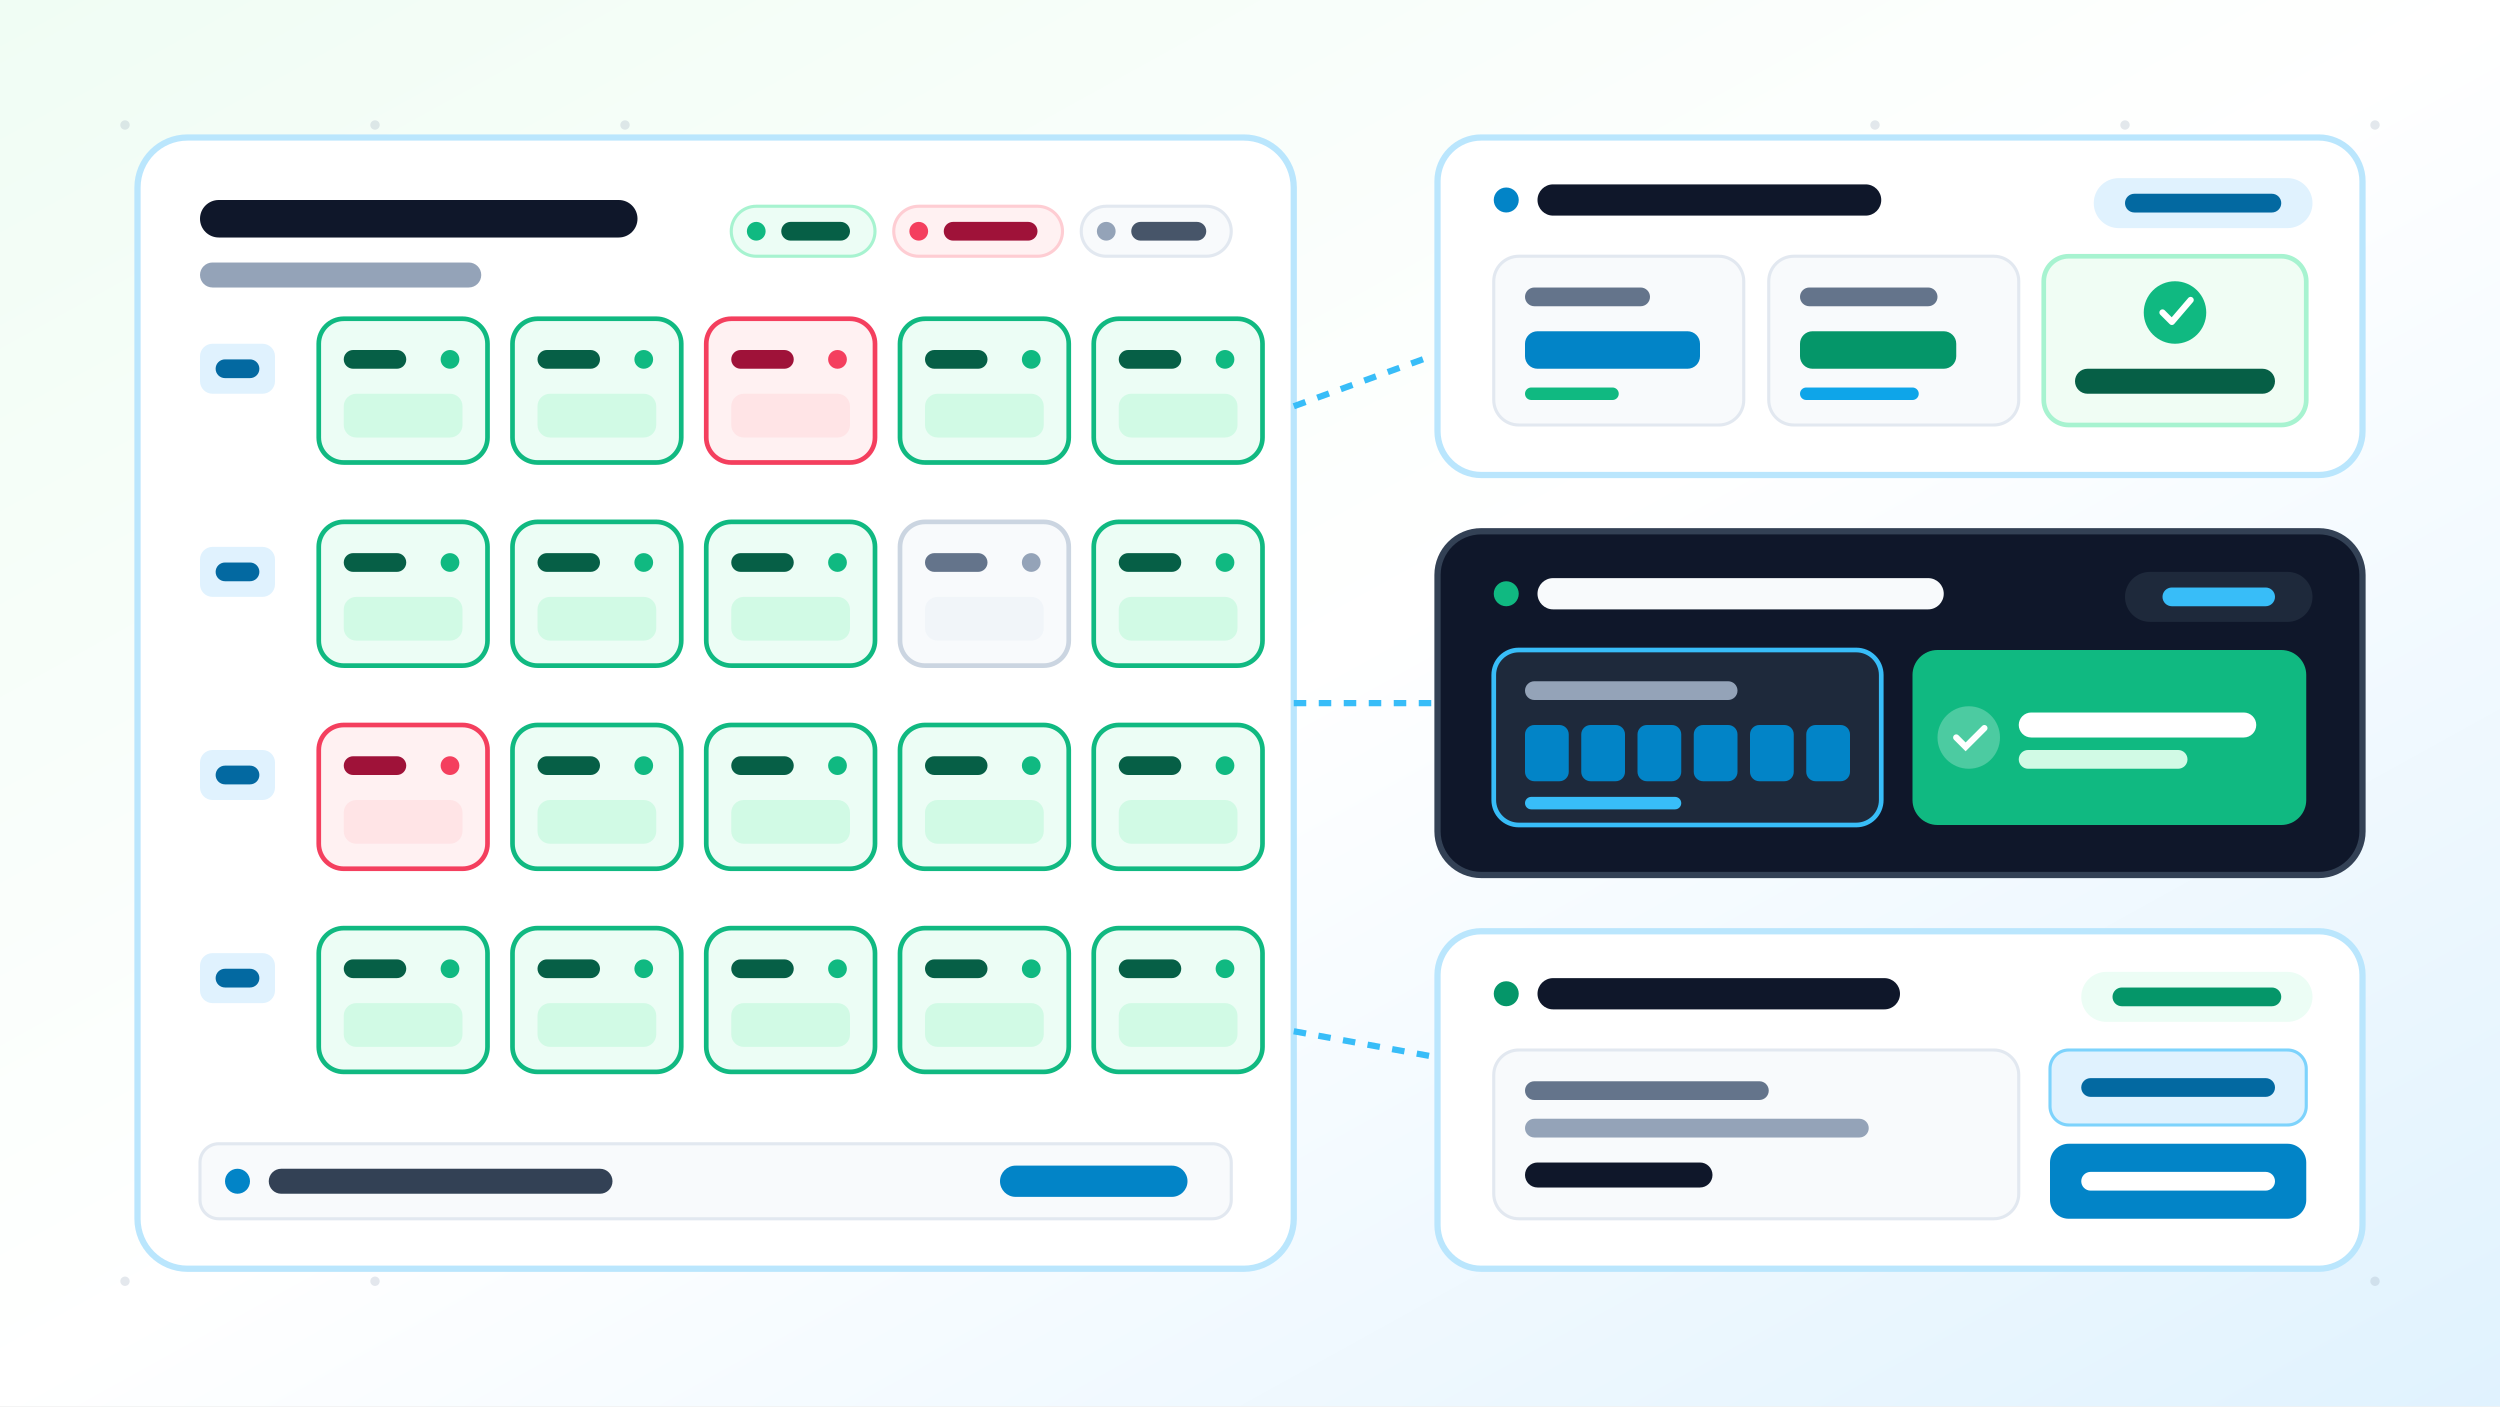
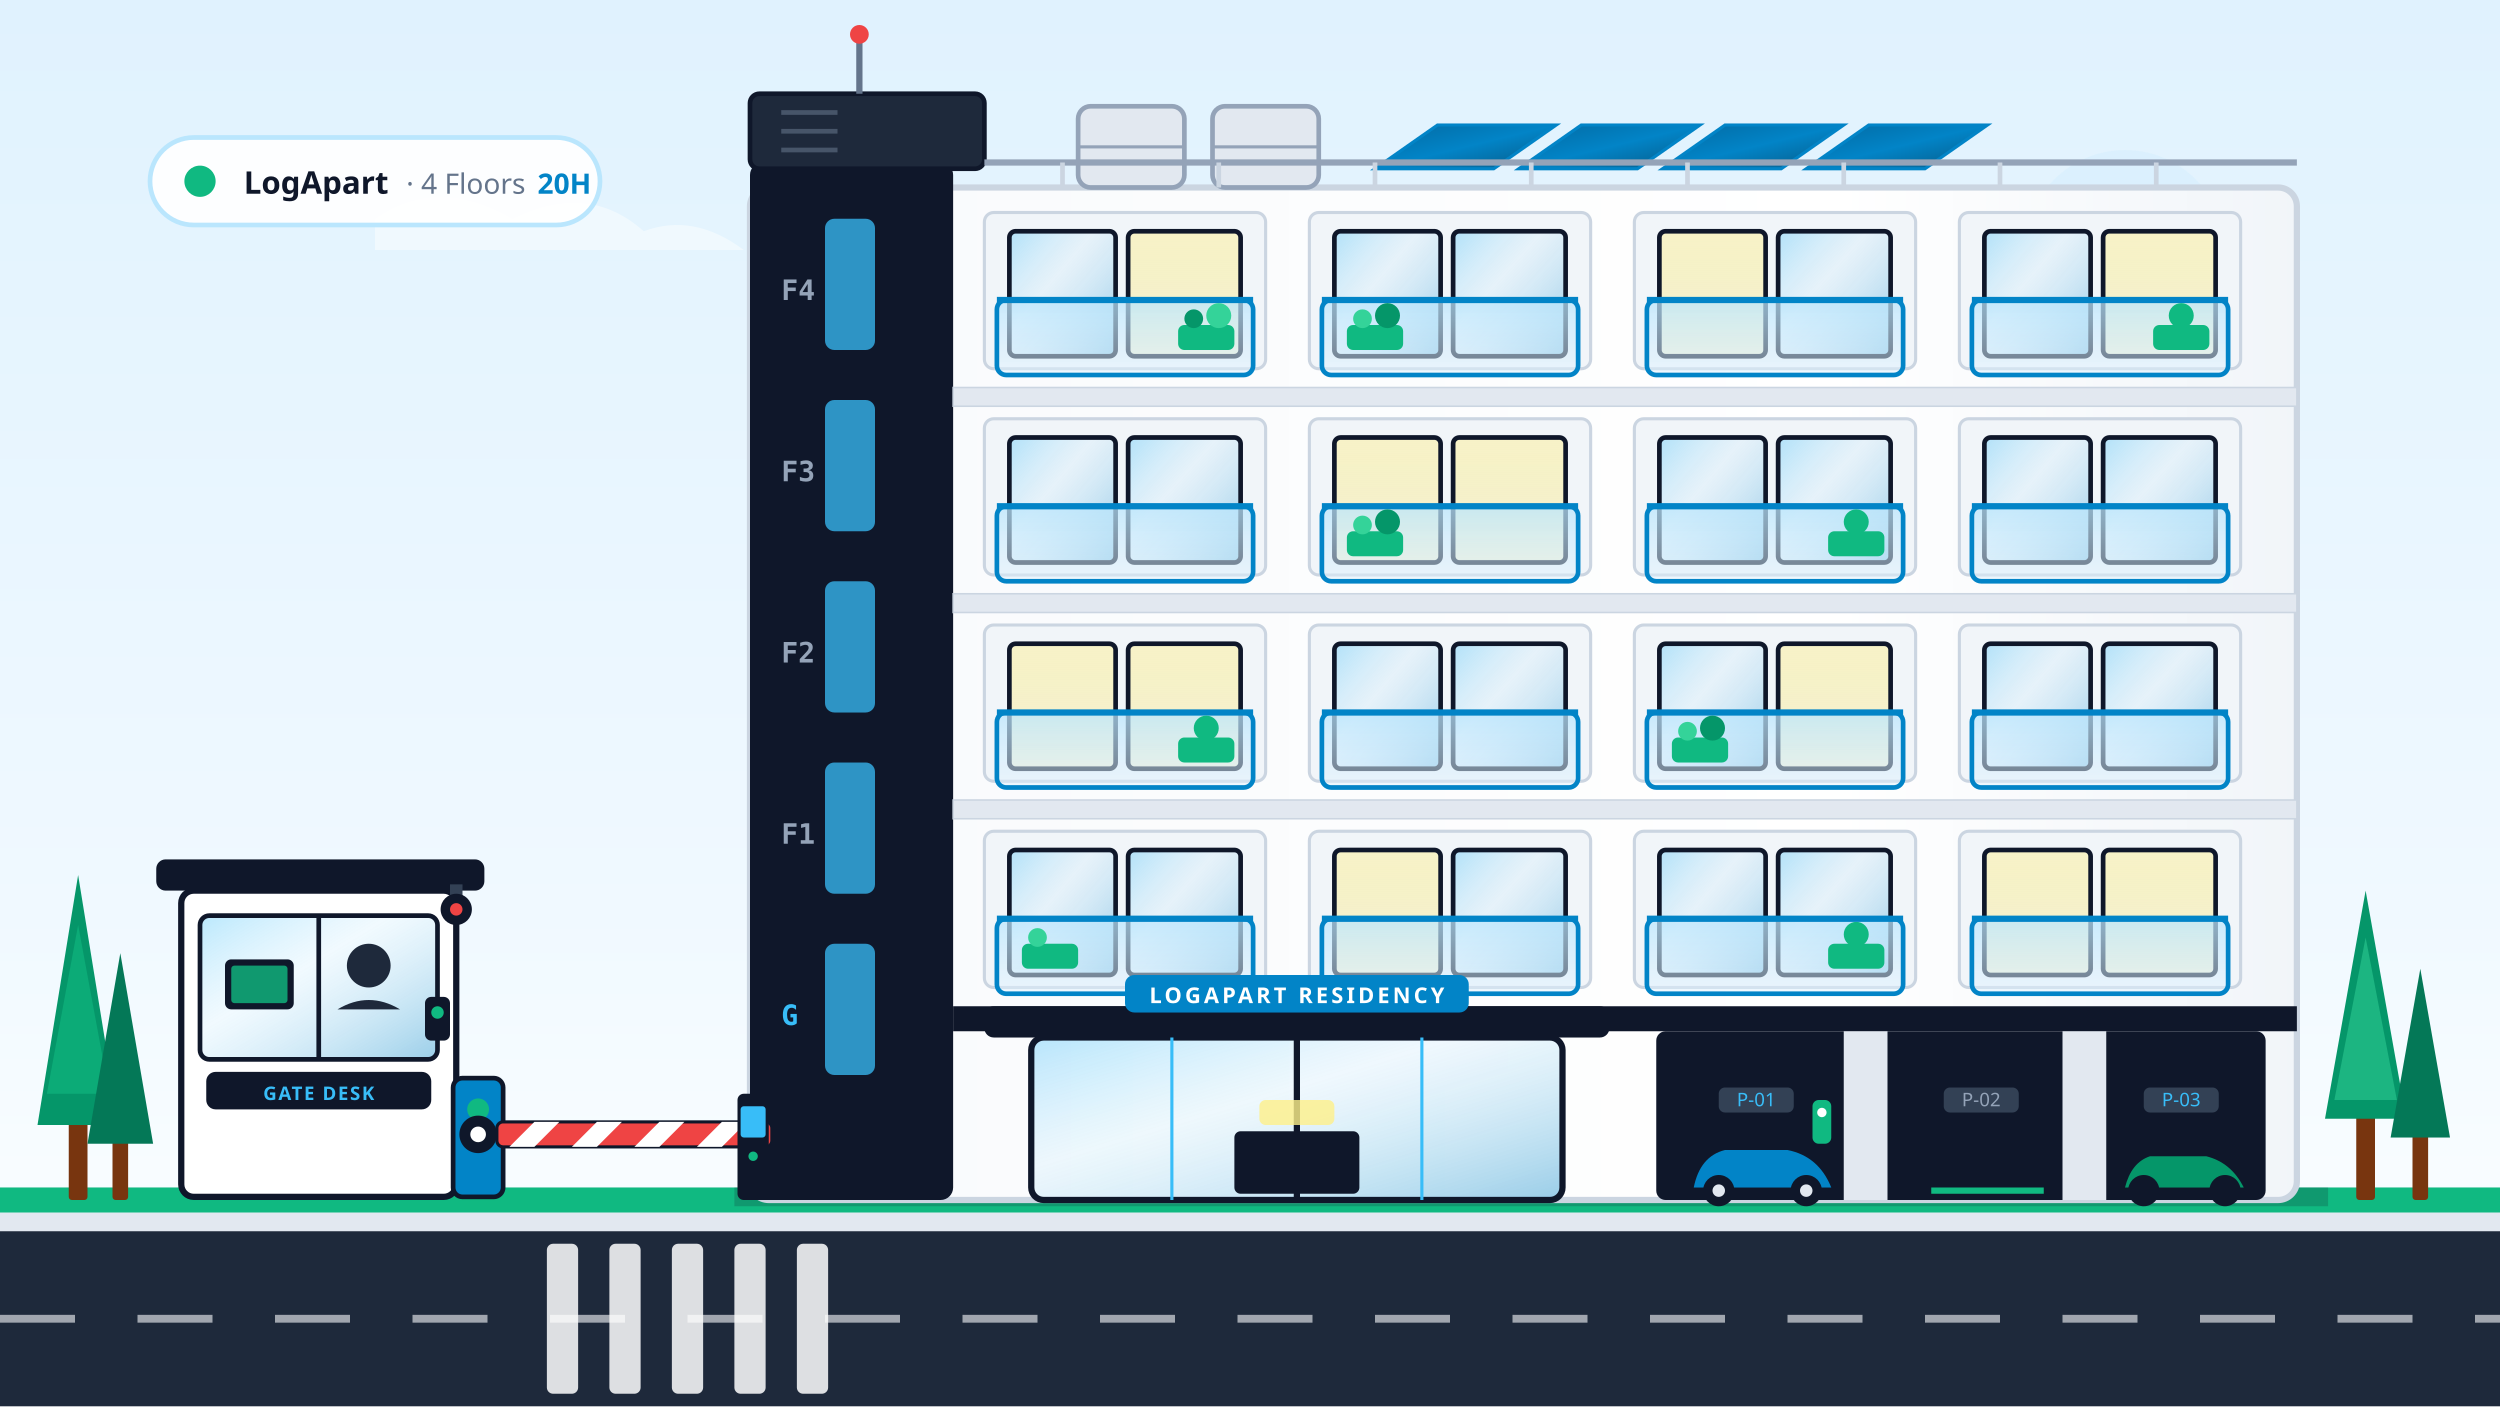
- <svg xmlns="http://www.w3.org/2000/svg" viewBox="0 0 800 450" role="img" aria-label="Residential society building matrix with 20 flats across 4 floors, tri-portal command consoles, and double-entry dues ledger">
+ <svg xmlns="http://www.w3.org/2000/svg" viewBox="0 0 800 450" role="img" aria-label="Modern 4-storey residential apartment building with balconies, security gate desk with boom barrier, entrance lobby, and vehicle parking bays">
  <defs>
-     <linearGradient id="la-bg" x1="0" y1="0" x2="1" y2="1">
-       <stop offset="0%" stop-color="#f0fdf4" />
-       <stop offset="50%" stop-color="#ffffff" />
-       <stop offset="100%" stop-color="#e0f2fe" />
-     </linearGradient>
-     <linearGradient id="la-primary" x1="0" y1="0" x2="1" y2="0">
-       <stop offset="0%" stop-color="#0284c7" />
-       <stop offset="100%" stop-color="#0ea5e9" />
-     </linearGradient>
-     <linearGradient id="la-accent" x1="0" y1="0" x2="0" y2="1">
-       <stop offset="0%" stop-color="#059669" />
-       <stop offset="100%" stop-color="#10b981" />
+     <linearGradient id="sky-gradient" x1="0" y1="0" x2="0" y2="1">
+       <stop offset="0%" stop-color="#e0f2fe" />
+       <stop offset="65%" stop-color="#f0f9ff" />
+       <stop offset="100%" stop-color="#ffffff" />
+     </linearGradient>
+     <linearGradient id="facade-gradient" x1="0" y1="0" x2="1" y2="0">
+       <stop offset="0%" stop-color="#f8fafc" />
+       <stop offset="70%" stop-color="#ffffff" />
+       <stop offset="100%" stop-color="#f1f5f9" />
+     </linearGradient>
+     <linearGradient id="glass-tint" x1="0" y1="0" x2="1" y2="1">
+       <stop offset="0%" stop-color="#38bdf8" stop-opacity="0.35" />
+       <stop offset="40%" stop-color="#bae6fd" stop-opacity="0.2" />
+       <stop offset="100%" stop-color="#0284c7" stop-opacity="0.4" />
+     </linearGradient>
+     <linearGradient id="glass-warm" x1="0" y1="0" x2="0" y2="1">
+       <stop offset="0%" stop-color="#fef08a" stop-opacity="0.45" />
+       <stop offset="100%" stop-color="#fde047" stop-opacity="0.2" />
+     </linearGradient>
+     <linearGradient id="balcony-glass" x1="0" y1="0" x2="0" y2="1">
+       <stop offset="0%" stop-color="#bae6fd" stop-opacity="0.75" />
+       <stop offset="100%" stop-color="#e0f2fe" stop-opacity="0.45" />
+     </linearGradient>
+     <linearGradient id="solar-gradient" x1="0" y1="0" x2="1" y2="1">
+       <stop offset="0%" stop-color="#0369a1" />
+       <stop offset="50%" stop-color="#0284c7" />
+       <stop offset="100%" stop-color="#075985" />
    </linearGradient>
  </defs>
-   <rect width="800" height="450" fill="url(#la-bg)" />
-   <g fill="#94a3b8" opacity="0.25">
-     <circle cx="40" cy="40" r="1.5" />
-     <circle cx="120" cy="40" r="1.5" />
-     <circle cx="200" cy="40" r="1.5" />
-     <circle cx="600" cy="40" r="1.5" />
-     <circle cx="680" cy="40" r="1.5" />
-     <circle cx="760" cy="40" r="1.5" />
-     <circle cx="40" cy="410" r="1.5" />
-     <circle cx="120" cy="410" r="1.5" />
-     <circle cx="760" cy="410" r="1.5" />
-   </g>
-   <g id="building-matrix">
-     <rect x="44" y="44" width="370" height="362" rx="16" fill="#ffffff" stroke="#bae6fd" stroke-width="2" />
-     <rect x="64" y="64" width="140" height="12" rx="6" fill="#0f172a" />
-     <rect x="64" y="84" width="90" height="8" rx="4" fill="#94a3b8" />
-     <rect x="234" y="66" width="46" height="16" rx="8" fill="#ecfdf5" stroke="#a7f3d0" stroke-width="1" />
-     <circle cx="242" cy="74" r="3" fill="#10b981" />
-     <rect x="250" y="71" width="22" height="6" rx="3" fill="#065f46" />
-     <rect x="286" y="66" width="54" height="16" rx="8" fill="#fff1f2" stroke="#fecdd3" stroke-width="1" />
-     <circle cx="294" cy="74" r="3" fill="#f43f5e" />
-     <rect x="302" y="71" width="30" height="6" rx="3" fill="#9f1239" />
-     <rect x="346" y="66" width="48" height="16" rx="8" fill="#f8fafc" stroke="#e2e8f0" stroke-width="1" />
-     <circle cx="354" cy="74" r="3" fill="#94a3b8" />
-     <rect x="362" y="71" width="24" height="6" rx="3" fill="#475569" />
-     <g transform="translate(64, 110)">
-       <rect x="0" y="0" width="24" height="16" rx="4" fill="#e0f2fe" />
-       <rect x="5" y="5" width="14" height="6" rx="3" fill="#0369a1" />
-       <rect x="38" y="-8" width="54" height="46" rx="8" fill="#ecfdf5" stroke="#10b981" stroke-width="1.5" />
-       <rect x="46" y="2" width="20" height="6" rx="3" fill="#065f46" />
-       <circle cx="80" cy="5" r="3" fill="#10b981" />
-       <rect x="46" y="16" width="38" height="14" rx="4" fill="#d1fae5" />
-       <rect x="100" y="-8" width="54" height="46" rx="8" fill="#ecfdf5" stroke="#10b981" stroke-width="1.5" />
-       <rect x="108" y="2" width="20" height="6" rx="3" fill="#065f46" />
-       <circle cx="142" cy="5" r="3" fill="#10b981" />
-       <rect x="108" y="16" width="38" height="14" rx="4" fill="#d1fae5" />
-       <rect x="162" y="-8" width="54" height="46" rx="8" fill="#fff1f2" stroke="#f43f5e" stroke-width="1.5" />
-       <rect x="170" y="2" width="20" height="6" rx="3" fill="#9f1239" />
-       <circle cx="204" cy="5" r="3" fill="#f43f5e" />
-       <rect x="170" y="16" width="38" height="14" rx="4" fill="#ffe4e6" />
-       <rect x="224" y="-8" width="54" height="46" rx="8" fill="#ecfdf5" stroke="#10b981" stroke-width="1.5" />
-       <rect x="232" y="2" width="20" height="6" rx="3" fill="#065f46" />
-       <circle cx="266" cy="5" r="3" fill="#10b981" />
-       <rect x="232" y="16" width="38" height="14" rx="4" fill="#d1fae5" />
-       <rect x="286" y="-8" width="54" height="46" rx="8" fill="#ecfdf5" stroke="#10b981" stroke-width="1.5" />
-       <rect x="294" y="2" width="20" height="6" rx="3" fill="#065f46" />
-       <circle cx="328" cy="5" r="3" fill="#10b981" />
-       <rect x="294" y="16" width="38" height="14" rx="4" fill="#d1fae5" />
-     </g>
-     <g transform="translate(64, 175)">
-       <rect x="0" y="0" width="24" height="16" rx="4" fill="#e0f2fe" />
-       <rect x="5" y="5" width="14" height="6" rx="3" fill="#0369a1" />
-       <rect x="38" y="-8" width="54" height="46" rx="8" fill="#ecfdf5" stroke="#10b981" stroke-width="1.5" />
-       <rect x="46" y="2" width="20" height="6" rx="3" fill="#065f46" />
-       <circle cx="80" cy="5" r="3" fill="#10b981" />
-       <rect x="46" y="16" width="38" height="14" rx="4" fill="#d1fae5" />
-       <rect x="100" y="-8" width="54" height="46" rx="8" fill="#ecfdf5" stroke="#10b981" stroke-width="1.5" />
-       <rect x="108" y="2" width="20" height="6" rx="3" fill="#065f46" />
-       <circle cx="142" cy="5" r="3" fill="#10b981" />
-       <rect x="108" y="16" width="38" height="14" rx="4" fill="#d1fae5" />
-       <rect x="162" y="-8" width="54" height="46" rx="8" fill="#ecfdf5" stroke="#10b981" stroke-width="1.5" />
-       <rect x="170" y="2" width="20" height="6" rx="3" fill="#065f46" />
-       <circle cx="204" cy="5" r="3" fill="#10b981" />
-       <rect x="170" y="16" width="38" height="14" rx="4" fill="#d1fae5" />
-       <rect x="224" y="-8" width="54" height="46" rx="8" fill="#f8fafc" stroke="#cbd5e1" stroke-width="1.5" />
-       <rect x="232" y="2" width="20" height="6" rx="3" fill="#64748b" />
-       <circle cx="266" cy="5" r="3" fill="#94a3b8" />
-       <rect x="232" y="16" width="38" height="14" rx="4" fill="#f1f5f9" />
-       <rect x="286" y="-8" width="54" height="46" rx="8" fill="#ecfdf5" stroke="#10b981" stroke-width="1.5" />
-       <rect x="294" y="2" width="20" height="6" rx="3" fill="#065f46" />
-       <circle cx="328" cy="5" r="3" fill="#10b981" />
-       <rect x="294" y="16" width="38" height="14" rx="4" fill="#d1fae5" />
-     </g>
-     <g transform="translate(64, 240)">
-       <rect x="0" y="0" width="24" height="16" rx="4" fill="#e0f2fe" />
-       <rect x="5" y="5" width="14" height="6" rx="3" fill="#0369a1" />
-       <rect x="38" y="-8" width="54" height="46" rx="8" fill="#fff1f2" stroke="#f43f5e" stroke-width="1.5" />
-       <rect x="46" y="2" width="20" height="6" rx="3" fill="#9f1239" />
-       <circle cx="80" cy="5" r="3" fill="#f43f5e" />
-       <rect x="46" y="16" width="38" height="14" rx="4" fill="#ffe4e6" />
-       <rect x="100" y="-8" width="54" height="46" rx="8" fill="#ecfdf5" stroke="#10b981" stroke-width="1.5" />
-       <rect x="108" y="2" width="20" height="6" rx="3" fill="#065f46" />
-       <circle cx="142" cy="5" r="3" fill="#10b981" />
-       <rect x="108" y="16" width="38" height="14" rx="4" fill="#d1fae5" />
-       <rect x="162" y="-8" width="54" height="46" rx="8" fill="#ecfdf5" stroke="#10b981" stroke-width="1.5" />
-       <rect x="170" y="2" width="20" height="6" rx="3" fill="#065f46" />
-       <circle cx="204" cy="5" r="3" fill="#10b981" />
-       <rect x="170" y="16" width="38" height="14" rx="4" fill="#d1fae5" />
-       <rect x="224" y="-8" width="54" height="46" rx="8" fill="#ecfdf5" stroke="#10b981" stroke-width="1.5" />
-       <rect x="232" y="2" width="20" height="6" rx="3" fill="#065f46" />
-       <circle cx="266" cy="5" r="3" fill="#10b981" />
-       <rect x="232" y="16" width="38" height="14" rx="4" fill="#d1fae5" />
-       <rect x="286" y="-8" width="54" height="46" rx="8" fill="#ecfdf5" stroke="#10b981" stroke-width="1.5" />
-       <rect x="294" y="2" width="20" height="6" rx="3" fill="#065f46" />
-       <circle cx="328" cy="5" r="3" fill="#10b981" />
-       <rect x="294" y="16" width="38" height="14" rx="4" fill="#d1fae5" />
-     </g>
-     <g transform="translate(64, 305)">
-       <rect x="0" y="0" width="24" height="16" rx="4" fill="#e0f2fe" />
-       <rect x="5" y="5" width="14" height="6" rx="3" fill="#0369a1" />
-       <rect x="38" y="-8" width="54" height="46" rx="8" fill="#ecfdf5" stroke="#10b981" stroke-width="1.5" />
-       <rect x="46" y="2" width="20" height="6" rx="3" fill="#065f46" />
-       <circle cx="80" cy="5" r="3" fill="#10b981" />
-       <rect x="46" y="16" width="38" height="14" rx="4" fill="#d1fae5" />
-       <rect x="100" y="-8" width="54" height="46" rx="8" fill="#ecfdf5" stroke="#10b981" stroke-width="1.5" />
-       <rect x="108" y="2" width="20" height="6" rx="3" fill="#065f46" />
-       <circle cx="142" cy="5" r="3" fill="#10b981" />
-       <rect x="108" y="16" width="38" height="14" rx="4" fill="#d1fae5" />
-       <rect x="162" y="-8" width="54" height="46" rx="8" fill="#ecfdf5" stroke="#10b981" stroke-width="1.5" />
-       <rect x="170" y="2" width="20" height="6" rx="3" fill="#065f46" />
-       <circle cx="204" cy="5" r="3" fill="#10b981" />
-       <rect x="170" y="16" width="38" height="14" rx="4" fill="#d1fae5" />
-       <rect x="224" y="-8" width="54" height="46" rx="8" fill="#ecfdf5" stroke="#10b981" stroke-width="1.5" />
-       <rect x="232" y="2" width="20" height="6" rx="3" fill="#065f46" />
-       <circle cx="266" cy="5" r="3" fill="#10b981" />
-       <rect x="232" y="16" width="38" height="14" rx="4" fill="#d1fae5" />
-       <rect x="286" y="-8" width="54" height="46" rx="8" fill="#ecfdf5" stroke="#10b981" stroke-width="1.5" />
-       <rect x="294" y="2" width="20" height="6" rx="3" fill="#065f46" />
-       <circle cx="328" cy="5" r="3" fill="#10b981" />
-       <rect x="294" y="16" width="38" height="14" rx="4" fill="#d1fae5" />
-     </g>
-     <rect x="64" y="366" width="330" height="24" rx="6" fill="#f8fafc" stroke="#e2e8f0" stroke-width="1" />
-     <circle cx="76" cy="378" r="4" fill="#0284c7" />
-     <rect x="86" y="374" width="110" height="8" rx="4" fill="#334155" />
-     <rect x="320" y="373" width="60" height="10" rx="5" fill="#0284c7" />
-   </g>
-   <g stroke="#38bdf8" stroke-width="2" fill="none" stroke-dasharray="4 4">
-     <path d="M414 130 L458 114" />
-     <path d="M414 225 L458 225" />
-     <path d="M414 330 L458 338" />
-   </g>
-   <g id="admin-portal" transform="translate(460, 44)">
-     <rect width="296" height="108" rx="14" fill="#ffffff" stroke="#bae6fd" stroke-width="2" />
-     <rect x="18" y="16" width="8" height="8" rx="4" fill="#0284c7" />
-     <rect x="32" y="15" width="110" height="10" rx="5" fill="#0f172a" />
-     <rect x="210" y="13" width="70" height="16" rx="8" fill="#e0f2fe" />
-     <rect x="220" y="18" width="50" height="6" rx="3" fill="#0369a1" />
-     <g transform="translate(18, 38)">
-       <rect x="0" y="0" width="80" height="54" rx="8" fill="#f8fafc" stroke="#e2e8f0" stroke-width="1" />
-       <rect x="10" y="10" width="40" height="6" rx="3" fill="#64748b" />
-       <rect x="10" y="24" width="56" height="12" rx="4" fill="#0284c7" />
-       <rect x="10" y="42" width="30" height="4" rx="2" fill="#10b981" />
-       <rect x="88" y="0" width="80" height="54" rx="8" fill="#f8fafc" stroke="#e2e8f0" stroke-width="1" />
-       <rect x="98" y="10" width="44" height="6" rx="3" fill="#64748b" />
-       <rect x="98" y="24" width="50" height="12" rx="4" fill="#059669" />
-       <rect x="98" y="42" width="38" height="4" rx="2" fill="#0ea5e9" />
-       <rect x="176" y="0" width="84" height="54" rx="8" fill="#f0fdf4" stroke="#a7f3d0" stroke-width="1.5" />
-       <circle cx="218" cy="18" r="10" fill="#10b981" />
-       <path d="M214 18 l3 3 l6 -7" stroke="#ffffff" stroke-width="2" fill="none" stroke-linecap="round" stroke-linejoin="round" />
-       <rect x="186" y="36" width="64" height="8" rx="4" fill="#065f46" />
-     </g>
-   </g>
-   <g id="gate-portal" transform="translate(460, 170)">
-     <rect width="296" height="110" rx="14" fill="#0f172a" stroke="#334155" stroke-width="2" />
-     <rect x="18" y="16" width="8" height="8" rx="4" fill="#10b981" />
-     <rect x="32" y="15" width="130" height="10" rx="5" fill="#f8fafc" />
-     <rect x="220" y="13" width="60" height="16" rx="8" fill="#1e293b" />
-     <rect x="232" y="18" width="36" height="6" rx="3" fill="#38bdf8" />
-     <g transform="translate(18, 38)">
-       <rect x="0" y="0" width="124" height="56" rx="8" fill="#1e293b" stroke="#38bdf8" stroke-width="1.5" />
-       <rect x="10" y="10" width="68" height="6" rx="3" fill="#94a3b8" />
-       <g transform="translate(10, 24)">
-         <rect x="0" y="0" width="14" height="18" rx="3" fill="#0284c7" />
-         <rect x="18" y="0" width="14" height="18" rx="3" fill="#0284c7" />
-         <rect x="36" y="0" width="14" height="18" rx="3" fill="#0284c7" />
-         <rect x="54" y="0" width="14" height="18" rx="3" fill="#0284c7" />
-         <rect x="72" y="0" width="14" height="18" rx="3" fill="#0284c7" />
-         <rect x="90" y="0" width="14" height="18" rx="3" fill="#0284c7" />
-       </g>
-       <rect x="10" y="47" width="50" height="4" rx="2" fill="#38bdf8" />
-       <rect x="134" y="0" width="126" height="56" rx="8" fill="#10b981" />
-       <circle cx="152" cy="28" r="10" fill="#ffffff" opacity="0.25" />
-       <path d="M148 28 l3 3 l6 -6" stroke="#ffffff" stroke-width="2" fill="none" stroke-linecap="round" />
-       <rect x="168" y="20" width="76" height="8" rx="4" fill="#ffffff" />
-       <rect x="168" y="32" width="54" height="6" rx="3" fill="#d1fae5" />
-     </g>
-   </g>
-   <g id="resident-portal" transform="translate(460, 298)">
-     <rect width="296" height="108" rx="14" fill="#ffffff" stroke="#bae6fd" stroke-width="2" />
-     <rect x="18" y="16" width="8" height="8" rx="4" fill="#059669" />
-     <rect x="32" y="15" width="116" height="10" rx="5" fill="#0f172a" />
-     <rect x="206" y="13" width="74" height="16" rx="8" fill="#ecfdf5" />
-     <rect x="216" y="18" width="54" height="6" rx="3" fill="#059669" />
-     <g transform="translate(18, 38)">
-       <rect x="0" y="0" width="168" height="54" rx="8" fill="#f8fafc" stroke="#e2e8f0" stroke-width="1" />
-       <rect x="10" y="10" width="78" height="6" rx="3" fill="#64748b" />
-       <rect x="10" y="22" width="110" height="6" rx="3" fill="#94a3b8" />
-       <rect x="10" y="36" width="60" height="8" rx="4" fill="#0f172a" />
-       <rect x="178" y="0" width="82" height="24" rx="6" fill="#e0f2fe" stroke="#7dd3fc" stroke-width="1" />
-       <rect x="188" y="9" width="62" height="6" rx="3" fill="#0369a1" />
-       <rect x="178" y="30" width="82" height="24" rx="6" fill="#0284c7" />
-       <rect x="188" y="39" width="62" height="6" rx="3" fill="#ffffff" />
-     </g>
+   <rect width="800" height="450" fill="url(#sky-gradient)" />
+   <g opacity="0.45">
+     <circle cx="680" cy="80" r="32" fill="#bae6fd" opacity="0.4" />
+     <path d="M120 70 q20 -14 44 0 q24 -12 42 4 q16 -6 32 6 h-118 z" fill="#ffffff" />
+     <path d="M520 95 q16 -10 34 0 q18 -8 32 3 q12 -5 24 5 h-90 z" fill="#ffffff" />
+   </g>
+   <rect x="0" y="380" width="800" height="70" fill="#e2e8f0" />
+   <rect x="0" y="380" width="800" height="8" fill="#10b981" />
+   <rect x="0" y="394" width="800" height="56" fill="#1e293b" />
+   <path d="M0 422 h800" stroke="#f8fafc" stroke-width="2.5" stroke-dasharray="24 20" opacity="0.6" />
+   <g fill="#ffffff" opacity="0.85">
+     <rect x="175" y="398" width="10" height="48" rx="2" />
+     <rect x="195" y="398" width="10" height="48" rx="2" />
+     <rect x="215" y="398" width="10" height="48" rx="2" />
+     <rect x="235" y="398" width="10" height="48" rx="2" />
+     <rect x="255" y="398" width="10" height="48" rx="2" />
+   </g>
+   <rect x="235" y="380" width="510" height="6" fill="#0f172a" opacity="0.2" />
+   <rect x="240" y="60" width="495" height="324" rx="6" fill="url(#facade-gradient)" stroke="#cbd5e1" stroke-width="2" />
+   <rect x="240" y="52" width="65" height="332" rx="4" fill="#0f172a" />
+   <g fill="#38bdf8" opacity="0.75">
+     <rect x="264" y="70" width="16" height="42" rx="3" />
+     <rect x="264" y="128" width="16" height="42" rx="3" />
+     <rect x="264" y="186" width="16" height="42" rx="3" />
+     <rect x="264" y="244" width="16" height="42" rx="3" />
+     <rect x="264" y="302" width="16" height="42" rx="3" />
+   </g>
+   <text x="250" y="96" fill="#94a3b8" font-family="monospace" font-size="9" font-weight="bold">F4</text>
+   <text x="250" y="154" fill="#94a3b8" font-family="monospace" font-size="9" font-weight="bold">F3</text>
+   <text x="250" y="212" fill="#94a3b8" font-family="monospace" font-size="9" font-weight="bold">F2</text>
+   <text x="250" y="270" fill="#94a3b8" font-family="monospace" font-size="9" font-weight="bold">F1</text>
+   <text x="250" y="328" fill="#38bdf8" font-family="monospace" font-size="9" font-weight="bold">G</text>
+   <rect x="240" y="30" width="75" height="24" rx="3" fill="#1e293b" stroke="#0f172a" stroke-width="1.5" />
+   <g stroke="#475569" stroke-width="1.5">
+     <line x1="250" y1="36" x2="268" y2="36" />
+     <line x1="250" y1="42" x2="268" y2="42" />
+     <line x1="250" y1="48" x2="268" y2="48" />
+   </g>
+   <line x1="275" y1="30" x2="275" y2="12" stroke="#64748b" stroke-width="2" />
+   <circle cx="275" cy="11" r="3" fill="#ef4444" />
+   <rect x="345" y="34" width="34" height="26" rx="4" fill="#e2e8f0" stroke="#94a3b8" stroke-width="1.5" />
+   <line x1="345" y1="47" x2="379" y2="47" stroke="#94a3b8" stroke-width="1" />
+   <rect x="388" y="34" width="34" height="26" rx="4" fill="#e2e8f0" stroke="#94a3b8" stroke-width="1.5" />
+   <line x1="388" y1="47" x2="422" y2="47" stroke="#94a3b8" stroke-width="1" />
+   <g transform="translate(440, 36)">
+     <polygon points="0,18 20,4 58,4 38,18" fill="url(#solar-gradient)" stroke="#0284c7" stroke-width="1" />
+     <polygon points="46,18 66,4 104,4 84,18" fill="url(#solar-gradient)" stroke="#0284c7" stroke-width="1" />
+     <polygon points="92,18 112,4 150,4 130,18" fill="url(#solar-gradient)" stroke="#0284c7" stroke-width="1" />
+     <polygon points="138,18 158,4 196,4 176,18" fill="url(#solar-gradient)" stroke="#0284c7" stroke-width="1" />
+   </g>
+   <line x1="315" y1="52" x2="735" y2="52" stroke="#94a3b8" stroke-width="2" />
+   <g stroke="#cbd5e1" stroke-width="1.5">
+     <line x1="340" y1="52" x2="340" y2="60" />
+     <line x1="390" y1="52" x2="390" y2="60" />
+     <line x1="440" y1="52" x2="440" y2="60" />
+     <line x1="490" y1="52" x2="490" y2="60" />
+     <line x1="540" y1="52" x2="540" y2="60" />
+     <line x1="590" y1="52" x2="590" y2="60" />
+     <line x1="640" y1="52" x2="640" y2="60" />
+     <line x1="690" y1="52" x2="690" y2="60" />
+   </g>
+   <rect x="305" y="124" width="430" height="6" fill="#e2e8f0" stroke="#cbd5e1" stroke-width="0.5" />
+   <rect x="305" y="190" width="430" height="6" fill="#e2e8f0" stroke="#cbd5e1" stroke-width="0.5" />
+   <rect x="305" y="256" width="430" height="6" fill="#e2e8f0" stroke="#cbd5e1" stroke-width="0.5" />
+   <rect x="305" y="322" width="430" height="8" fill="#0f172a" />
+   <g id="floor-4" transform="translate(315, 68)">
+     <g transform="translate(0, 0)">
+       <rect x="0" y="0" width="90" height="50" rx="3" fill="#f1f5f9" stroke="#cbd5e1" stroke-width="1" />
+       <rect x="8" y="6" width="34" height="40" rx="2" fill="url(#glass-tint)" stroke="#0f172a" stroke-width="1.5" />
+       <rect x="46" y="6" width="36" height="40" rx="2" fill="url(#glass-warm)" stroke="#0f172a" stroke-width="1.5" />
+       <rect x="4" y="28" width="82" height="24" rx="3" fill="url(#balcony-glass)" stroke="#0284c7" stroke-width="1.5" />
+       <line x1="4" y1="28" x2="86" y2="28" stroke="#0284c7" stroke-width="2" />
+       <rect x="62" y="36" width="18" height="8" rx="2" fill="#10b981" />
+       <circle cx="67" cy="34" r="3" fill="#059669" />
+       <circle cx="75" cy="33" r="4" fill="#34d399" />
+     </g>
+     <g transform="translate(104, 0)">
+       <rect x="0" y="0" width="90" height="50" rx="3" fill="#f1f5f9" stroke="#cbd5e1" stroke-width="1" />
+       <rect x="8" y="6" width="34" height="40" rx="2" fill="url(#glass-tint)" stroke="#0f172a" stroke-width="1.5" />
+       <rect x="46" y="6" width="36" height="40" rx="2" fill="url(#glass-tint)" stroke="#0f172a" stroke-width="1.5" />
+       <rect x="4" y="28" width="82" height="24" rx="3" fill="url(#balcony-glass)" stroke="#0284c7" stroke-width="1.5" />
+       <line x1="4" y1="28" x2="86" y2="28" stroke="#0284c7" stroke-width="2" />
+       <rect x="12" y="36" width="18" height="8" rx="2" fill="#10b981" />
+       <circle cx="17" cy="34" r="3" fill="#34d399" />
+       <circle cx="25" cy="33" r="4" fill="#059669" />
+     </g>
+     <g transform="translate(208, 0)">
+       <rect x="0" y="0" width="90" height="50" rx="3" fill="#f1f5f9" stroke="#cbd5e1" stroke-width="1" />
+       <rect x="8" y="6" width="34" height="40" rx="2" fill="url(#glass-warm)" stroke="#0f172a" stroke-width="1.5" />
+       <rect x="46" y="6" width="36" height="40" rx="2" fill="url(#glass-tint)" stroke="#0f172a" stroke-width="1.5" />
+       <rect x="4" y="28" width="82" height="24" rx="3" fill="url(#balcony-glass)" stroke="#0284c7" stroke-width="1.5" />
+       <line x1="4" y1="28" x2="86" y2="28" stroke="#0284c7" stroke-width="2" />
+     </g>
+     <g transform="translate(312, 0)">
+       <rect x="0" y="0" width="90" height="50" rx="3" fill="#f1f5f9" stroke="#cbd5e1" stroke-width="1" />
+       <rect x="8" y="6" width="34" height="40" rx="2" fill="url(#glass-tint)" stroke="#0f172a" stroke-width="1.5" />
+       <rect x="46" y="6" width="36" height="40" rx="2" fill="url(#glass-warm)" stroke="#0f172a" stroke-width="1.5" />
+       <rect x="4" y="28" width="82" height="24" rx="3" fill="url(#balcony-glass)" stroke="#0284c7" stroke-width="1.5" />
+       <line x1="4" y1="28" x2="86" y2="28" stroke="#0284c7" stroke-width="2" />
+       <rect x="62" y="36" width="18" height="8" rx="2" fill="#10b981" />
+       <circle cx="71" cy="33" r="4" fill="#10b981" />
+     </g>
+   </g>
+   <g id="floor-3" transform="translate(315, 134)">
+     <g transform="translate(0, 0)">
+       <rect x="0" y="0" width="90" height="50" rx="3" fill="#f1f5f9" stroke="#cbd5e1" stroke-width="1" />
+       <rect x="8" y="6" width="34" height="40" rx="2" fill="url(#glass-tint)" stroke="#0f172a" stroke-width="1.5" />
+       <rect x="46" y="6" width="36" height="40" rx="2" fill="url(#glass-tint)" stroke="#0f172a" stroke-width="1.5" />
+       <rect x="4" y="28" width="82" height="24" rx="3" fill="url(#balcony-glass)" stroke="#0284c7" stroke-width="1.5" />
+       <line x1="4" y1="28" x2="86" y2="28" stroke="#0284c7" stroke-width="2" />
+     </g>
+     <g transform="translate(104, 0)">
+       <rect x="0" y="0" width="90" height="50" rx="3" fill="#f1f5f9" stroke="#cbd5e1" stroke-width="1" />
+       <rect x="8" y="6" width="34" height="40" rx="2" fill="url(#glass-warm)" stroke="#0f172a" stroke-width="1.5" />
+       <rect x="46" y="6" width="36" height="40" rx="2" fill="url(#glass-warm)" stroke="#0f172a" stroke-width="1.5" />
+       <rect x="4" y="28" width="82" height="24" rx="3" fill="url(#balcony-glass)" stroke="#0284c7" stroke-width="1.5" />
+       <line x1="4" y1="28" x2="86" y2="28" stroke="#0284c7" stroke-width="2" />
+       <rect x="12" y="36" width="18" height="8" rx="2" fill="#10b981" />
+       <circle cx="17" cy="34" r="3" fill="#34d399" />
+       <circle cx="25" cy="33" r="4" fill="#059669" />
+     </g>
+     <g transform="translate(208, 0)">
+       <rect x="0" y="0" width="90" height="50" rx="3" fill="#f1f5f9" stroke="#cbd5e1" stroke-width="1" />
+       <rect x="8" y="6" width="34" height="40" rx="2" fill="url(#glass-tint)" stroke="#0f172a" stroke-width="1.5" />
+       <rect x="46" y="6" width="36" height="40" rx="2" fill="url(#glass-tint)" stroke="#0f172a" stroke-width="1.5" />
+       <rect x="4" y="28" width="82" height="24" rx="3" fill="url(#balcony-glass)" stroke="#0284c7" stroke-width="1.5" />
+       <line x1="4" y1="28" x2="86" y2="28" stroke="#0284c7" stroke-width="2" />
+       <rect x="62" y="36" width="18" height="8" rx="2" fill="#10b981" />
+       <circle cx="71" cy="33" r="4" fill="#10b981" />
+     </g>
+     <g transform="translate(312, 0)">
+       <rect x="0" y="0" width="90" height="50" rx="3" fill="#f1f5f9" stroke="#cbd5e1" stroke-width="1" />
+       <rect x="8" y="6" width="34" height="40" rx="2" fill="url(#glass-tint)" stroke="#0f172a" stroke-width="1.5" />
+       <rect x="46" y="6" width="36" height="40" rx="2" fill="url(#glass-tint)" stroke="#0f172a" stroke-width="1.5" />
+       <rect x="4" y="28" width="82" height="24" rx="3" fill="url(#balcony-glass)" stroke="#0284c7" stroke-width="1.5" />
+       <line x1="4" y1="28" x2="86" y2="28" stroke="#0284c7" stroke-width="2" />
+     </g>
+   </g>
+   <g id="floor-2" transform="translate(315, 200)">
+     <g transform="translate(0, 0)">
+       <rect x="0" y="0" width="90" height="50" rx="3" fill="#f1f5f9" stroke="#cbd5e1" stroke-width="1" />
+       <rect x="8" y="6" width="34" height="40" rx="2" fill="url(#glass-warm)" stroke="#0f172a" stroke-width="1.5" />
+       <rect x="46" y="6" width="36" height="40" rx="2" fill="url(#glass-warm)" stroke="#0f172a" stroke-width="1.5" />
+       <rect x="4" y="28" width="82" height="24" rx="3" fill="url(#balcony-glass)" stroke="#0284c7" stroke-width="1.5" />
+       <line x1="4" y1="28" x2="86" y2="28" stroke="#0284c7" stroke-width="2" />
+       <rect x="62" y="36" width="18" height="8" rx="2" fill="#10b981" />
+       <circle cx="71" cy="33" r="4" fill="#10b981" />
+     </g>
+     <g transform="translate(104, 0)">
+       <rect x="0" y="0" width="90" height="50" rx="3" fill="#f1f5f9" stroke="#cbd5e1" stroke-width="1" />
+       <rect x="8" y="6" width="34" height="40" rx="2" fill="url(#glass-tint)" stroke="#0f172a" stroke-width="1.5" />
+       <rect x="46" y="6" width="36" height="40" rx="2" fill="url(#glass-tint)" stroke="#0f172a" stroke-width="1.5" />
+       <rect x="4" y="28" width="82" height="24" rx="3" fill="url(#balcony-glass)" stroke="#0284c7" stroke-width="1.5" />
+       <line x1="4" y1="28" x2="86" y2="28" stroke="#0284c7" stroke-width="2" />
+     </g>
+     <g transform="translate(208, 0)">
+       <rect x="0" y="0" width="90" height="50" rx="3" fill="#f1f5f9" stroke="#cbd5e1" stroke-width="1" />
+       <rect x="8" y="6" width="34" height="40" rx="2" fill="url(#glass-tint)" stroke="#0f172a" stroke-width="1.5" />
+       <rect x="46" y="6" width="36" height="40" rx="2" fill="url(#glass-warm)" stroke="#0f172a" stroke-width="1.5" />
+       <rect x="4" y="28" width="82" height="24" rx="3" fill="url(#balcony-glass)" stroke="#0284c7" stroke-width="1.5" />
+       <line x1="4" y1="28" x2="86" y2="28" stroke="#0284c7" stroke-width="2" />
+       <rect x="12" y="36" width="18" height="8" rx="2" fill="#10b981" />
+       <circle cx="17" cy="34" r="3" fill="#34d399" />
+       <circle cx="25" cy="33" r="4" fill="#059669" />
+     </g>
+     <g transform="translate(312, 0)">
+       <rect x="0" y="0" width="90" height="50" rx="3" fill="#f1f5f9" stroke="#cbd5e1" stroke-width="1" />
+       <rect x="8" y="6" width="34" height="40" rx="2" fill="url(#glass-tint)" stroke="#0f172a" stroke-width="1.5" />
+       <rect x="46" y="6" width="36" height="40" rx="2" fill="url(#glass-tint)" stroke="#0f172a" stroke-width="1.5" />
+       <rect x="4" y="28" width="82" height="24" rx="3" fill="url(#balcony-glass)" stroke="#0284c7" stroke-width="1.5" />
+       <line x1="4" y1="28" x2="86" y2="28" stroke="#0284c7" stroke-width="2" />
+     </g>
+   </g>
+   <g id="floor-1" transform="translate(315, 266)">
+     <g transform="translate(0, 0)">
+       <rect x="0" y="0" width="90" height="50" rx="3" fill="#f1f5f9" stroke="#cbd5e1" stroke-width="1" />
+       <rect x="8" y="6" width="34" height="40" rx="2" fill="url(#glass-tint)" stroke="#0f172a" stroke-width="1.5" />
+       <rect x="46" y="6" width="36" height="40" rx="2" fill="url(#glass-tint)" stroke="#0f172a" stroke-width="1.5" />
+       <rect x="4" y="28" width="82" height="24" rx="3" fill="url(#balcony-glass)" stroke="#0284c7" stroke-width="1.5" />
+       <line x1="4" y1="28" x2="86" y2="28" stroke="#0284c7" stroke-width="2" />
+       <rect x="12" y="36" width="18" height="8" rx="2" fill="#10b981" />
+       <circle cx="17" cy="34" r="3" fill="#34d399" />
+     </g>
+     <g transform="translate(104, 0)">
+       <rect x="0" y="0" width="90" height="50" rx="3" fill="#f1f5f9" stroke="#cbd5e1" stroke-width="1" />
+       <rect x="8" y="6" width="34" height="40" rx="2" fill="url(#glass-warm)" stroke="#0f172a" stroke-width="1.5" />
+       <rect x="46" y="6" width="36" height="40" rx="2" fill="url(#glass-tint)" stroke="#0f172a" stroke-width="1.5" />
+       <rect x="4" y="28" width="82" height="24" rx="3" fill="url(#balcony-glass)" stroke="#0284c7" stroke-width="1.5" />
+       <line x1="4" y1="28" x2="86" y2="28" stroke="#0284c7" stroke-width="2" />
+     </g>
+     <g transform="translate(208, 0)">
+       <rect x="0" y="0" width="90" height="50" rx="3" fill="#f1f5f9" stroke="#cbd5e1" stroke-width="1" />
+       <rect x="8" y="6" width="34" height="40" rx="2" fill="url(#glass-tint)" stroke="#0f172a" stroke-width="1.5" />
+       <rect x="46" y="6" width="36" height="40" rx="2" fill="url(#glass-tint)" stroke="#0f172a" stroke-width="1.5" />
+       <rect x="4" y="28" width="82" height="24" rx="3" fill="url(#balcony-glass)" stroke="#0284c7" stroke-width="1.5" />
+       <line x1="4" y1="28" x2="86" y2="28" stroke="#0284c7" stroke-width="2" />
+       <rect x="62" y="36" width="18" height="8" rx="2" fill="#10b981" />
+       <circle cx="71" cy="33" r="4" fill="#10b981" />
+     </g>
+     <g transform="translate(312, 0)">
+       <rect x="0" y="0" width="90" height="50" rx="3" fill="#f1f5f9" stroke="#cbd5e1" stroke-width="1" />
+       <rect x="8" y="6" width="34" height="40" rx="2" fill="url(#glass-warm)" stroke="#0f172a" stroke-width="1.5" />
+       <rect x="46" y="6" width="36" height="40" rx="2" fill="url(#glass-warm)" stroke="#0f172a" stroke-width="1.5" />
+       <rect x="4" y="28" width="82" height="24" rx="3" fill="url(#balcony-glass)" stroke="#0284c7" stroke-width="1.5" />
+       <line x1="4" y1="28" x2="86" y2="28" stroke="#0284c7" stroke-width="2" />
+     </g>
+   </g>
+   <g id="ground-lobby" transform="translate(315, 330)">
+     <rect x="0" y="-8" width="200" height="10" rx="3" fill="#0f172a" />
+     <rect x="45" y="-18" width="110" height="12" rx="3" fill="#0284c7" />
+     <text x="100" y="-9" fill="#ffffff" font-family="sans-serif" font-size="7" font-weight="bold" text-anchor="middle" letter-spacing="1">LOGAPART RESIDENCY</text>
+     <rect x="15" y="2" width="170" height="52" rx="4" fill="url(#glass-tint)" stroke="#0f172a" stroke-width="2" />
+     <line x1="100" y1="2" x2="100" y2="54" stroke="#0f172a" stroke-width="2" />
+     <line x1="60" y1="2" x2="60" y2="54" stroke="#38bdf8" stroke-width="1" />
+     <line x1="140" y1="2" x2="140" y2="54" stroke="#38bdf8" stroke-width="1" />
+     <rect x="80" y="32" width="40" height="20" rx="2" fill="#0f172a" />
+     <rect x="88" y="22" width="24" height="8" rx="2" fill="#fef08a" opacity="0.8" />
+   </g>
+   <g id="ground-parking" transform="translate(530, 330)">
+     <rect x="0" y="0" width="195" height="54" fill="#0f172a" rx="3" />
+     <rect x="60" y="0" width="14" height="54" fill="#e2e8f0" />
+     <rect x="130" y="0" width="14" height="54" fill="#e2e8f0" />
+     <g transform="translate(8, 16)">
+       <rect x="12" y="2" width="24" height="8" rx="2" fill="#334155" />
+       <text x="24" y="8" fill="#38bdf8" font-family="sans-serif" font-size="6" text-anchor="middle">P-01</text>
+       <rect x="42" y="6" width="6" height="14" rx="2" fill="#10b981" />
+       <circle cx="45" cy="10" r="1.5" fill="#ffffff" />
+       <path d="M4 34 q2 -10 10 -12 h20 q10 2 14 12 z" fill="#0284c7" />
+       <circle cx="12" cy="35" r="5" fill="#0f172a" />
+       <circle cx="12" cy="35" r="2" fill="#e2e8f0" />
+       <circle cx="40" cy="35" r="5" fill="#0f172a" />
+       <circle cx="40" cy="35" r="2" fill="#e2e8f0" />
+     </g>
+     <g transform="translate(80, 16)">
+       <rect x="12" y="2" width="24" height="8" rx="2" fill="#334155" />
+       <text x="24" y="8" fill="#94a3b8" font-family="sans-serif" font-size="6" text-anchor="middle">P-02</text>
+       <rect x="8" y="34" width="36" height="2" fill="#10b981" />
+     </g>
+     <g transform="translate(148, 16)">
+       <rect x="8" y="2" width="24" height="8" rx="2" fill="#334155" />
+       <text x="20" y="8" fill="#38bdf8" font-family="sans-serif" font-size="6" text-anchor="middle">P-03</text>
+       <path d="M2 34 q2 -8 8 -10 h18 q8 2 12 10 z" fill="#059669" />
+       <circle cx="8" cy="35" r="5" fill="#0f172a" />
+       <circle cx="34" cy="35" r="5" fill="#0f172a" />
+     </g>
+   </g>
+   <g id="security-gate-house" transform="translate(50, 275)">
+     <rect x="0" y="0" width="105" height="10" rx="3" fill="#0f172a" />
+     <rect x="8" y="10" width="88" height="98" rx="4" fill="#ffffff" stroke="#0f172a" stroke-width="2" />
+     <rect x="14" y="18" width="76" height="46" rx="3" fill="url(#glass-tint)" stroke="#0f172a" stroke-width="1.5" />
+     <line x1="52" y1="18" x2="52" y2="64" stroke="#0f172a" stroke-width="1.5" />
+     <rect x="22" y="32" width="22" height="16" rx="2" fill="#0f172a" />
+     <rect x="24" y="34" width="18" height="12" rx="1" fill="#10b981" opacity="0.8" />
+     <circle cx="68" cy="34" r="7" fill="#1e293b" />
+     <path d="M58 48 q10 -6 20 0 z" fill="#1e293b" />
+     <rect x="16" y="68" width="72" height="12" rx="3" fill="#0f172a" />
+     <text x="52" y="77" fill="#38bdf8" font-family="sans-serif" font-size="6" font-weight="bold" text-anchor="middle" letter-spacing="0.5">GATE DESK</text>
+     <rect x="86" y="44" width="8" height="14" rx="2" fill="#0f172a" />
+     <circle cx="90" cy="49" r="2" fill="#10b981" />
+     <rect x="94" y="8" width="4" height="6" fill="#334155" />
+     <circle cx="96" cy="16" r="5" fill="#0f172a" />
+     <circle cx="96" cy="16" r="2" fill="#ef4444" />
+   </g>
+   <g id="boom-barrier" transform="translate(145, 345)">
+     <rect x="0" y="0" width="16" height="38" rx="3" fill="#0284c7" stroke="#0f172a" stroke-width="1.5" />
+     <circle cx="8" cy="10" r="3.5" fill="#10b981" />
+     <circle cx="8" cy="18" r="6" fill="#0f172a" />
+     <circle cx="8" cy="18" r="2.5" fill="#ffffff" />
+     <rect x="14" y="14" width="88" height="8" rx="2" fill="#ef4444" stroke="#0f172a" stroke-width="1" />
+     <polygon points="26,14 34,14 26,22 18,22" fill="#ffffff" />
+     <polygon points="46,14 54,14 46,22 38,22" fill="#ffffff" />
+     <polygon points="66,14 74,14 66,22 58,22" fill="#ffffff" />
+     <polygon points="86,14 94,14 86,22 78,22" fill="#ffffff" />
+   </g>
+   <g transform="translate(236, 350)">
+     <rect x="0" y="0" width="10" height="34" rx="2" fill="#0f172a" />
+     <rect x="1" y="4" width="8" height="10" rx="1" fill="#38bdf8" />
+     <circle cx="5" cy="20" r="1.5" fill="#10b981" />
+   </g>
+   <g id="landscaping-left">
+     <rect x="22" y="358" width="6" height="26" fill="#78350f" rx="1" />
+     <polygon points="25,280 12,360 38,360" fill="#059669" />
+     <polygon points="25,296 15,350 35,350" fill="#10b981" opacity="0.6" />
+     <rect x="36" y="364" width="5" height="20" fill="#78350f" rx="1" />
+     <polygon points="38.5,305 28,366 49,366" fill="#047857" />
+   </g>
+   <g id="landscaping-right">
+     <rect x="754" y="354" width="6" height="30" fill="#78350f" rx="1" />
+     <polygon points="757,285 744,358 770,358" fill="#059669" />
+     <polygon points="757,300 747,352 767,352" fill="#34d399" opacity="0.5" />
+     <rect x="772" y="360" width="5" height="24" fill="#78350f" rx="1" />
+     <polygon points="774.5,310 765,364 784,364" fill="#047857" />
+   </g>
+   <g transform="translate(48, 44)">
+     <rect width="144" height="28" rx="14" fill="#ffffff" fill-opacity="0.92" stroke="#bae6fd" stroke-width="1.5" />
+     <circle cx="16" cy="14" r="5" fill="#10b981" />
+     <text x="30" y="18" fill="#0f172a" font-family="sans-serif" font-size="10" font-weight="bold">LogApart</text>
+     <text x="82" y="18" fill="#64748b" font-family="sans-serif" font-size="9">· 4 Floors</text>
+     <text x="124" y="18" fill="#0284c7" font-family="sans-serif" font-size="9" font-weight="bold">20H</text>
  </g>
</svg>
